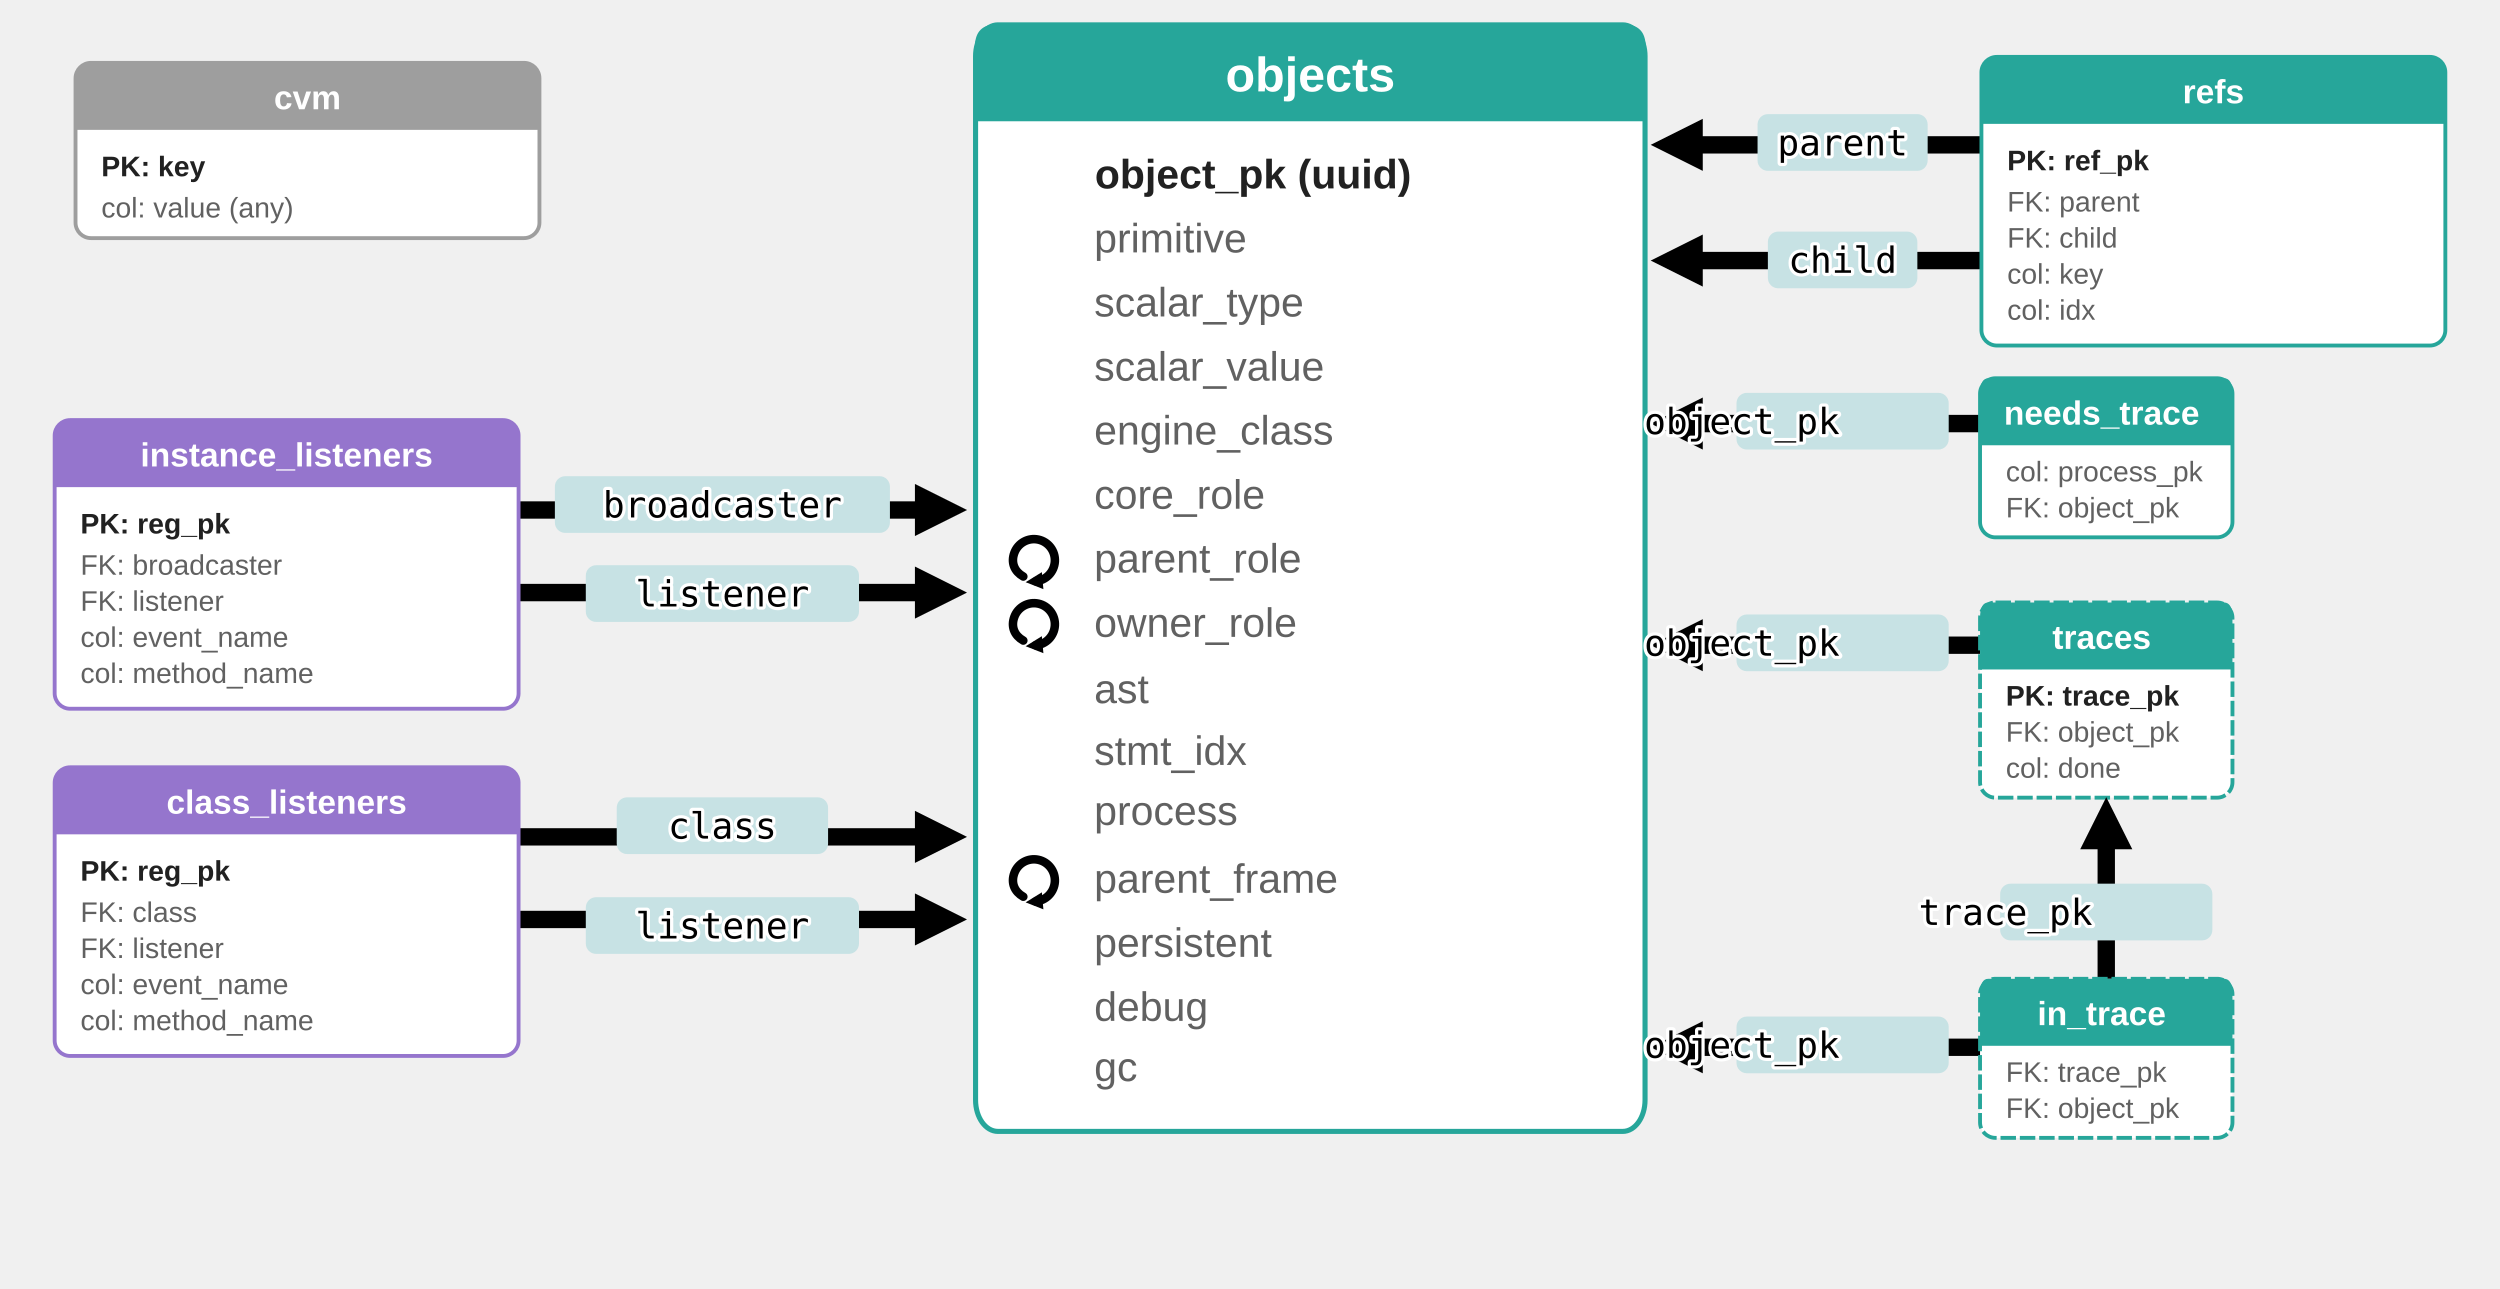
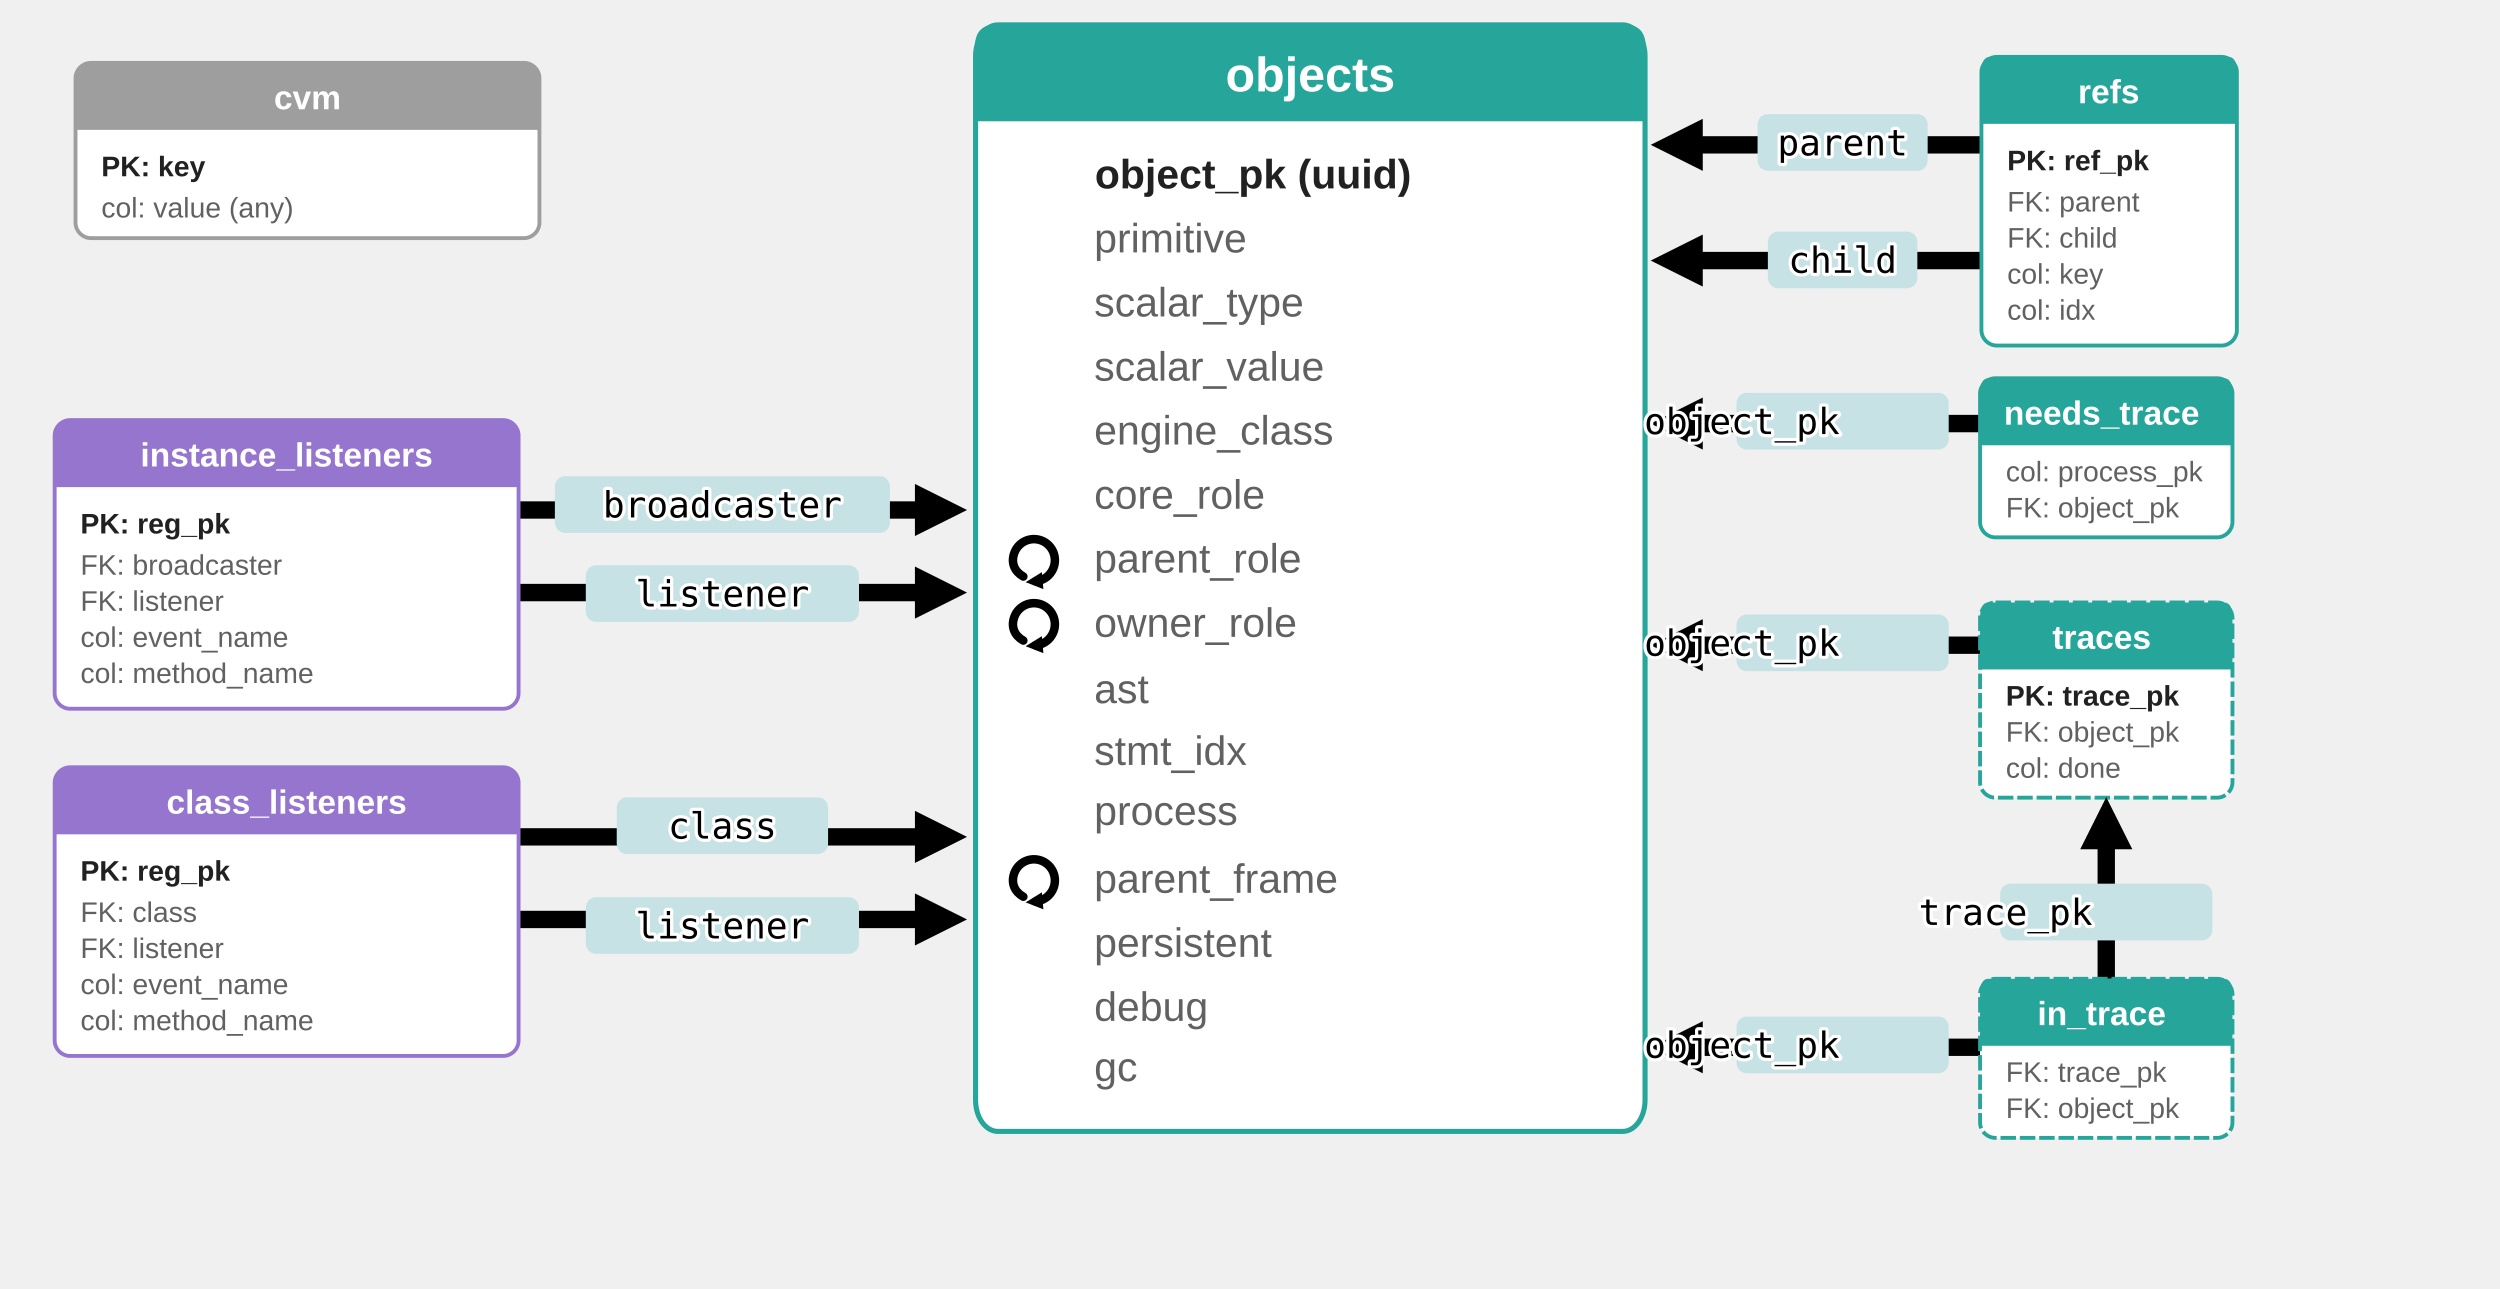
<svg xmlns="http://www.w3.org/2000/svg" viewBox="0 0 970 500" width="970" role="img" aria-label="CVM entity-relationship diagram under the frames-as-objects design. Six tables grouped into: cvm marker (gray), object graph (objects and refs, teal), listeners (instance_listeners and class_listeners, purple), and execution (processes, green). Frames are not a separate table — a frame is an `objects` row with primitive = 'f' (biconditional with the ast column, which carries the code the frame is executing). Foreign keys drawn as curved gray lines with arrowheads. Self-referential foreign keys are drawn as small self-loop arrows on the source column." version="1.1" id="svg707" height="500">
  <defs id="defs493">
    <marker id="fk-arrow" viewBox="0 0 10 10" refX="6" refY="5" markerWidth="3" markerHeight="3" orient="auto" preserveAspectRatio="xMidYMid">
      <path d="M 0,0 10,5 0,10 Z" fill="context-stroke" id="path13238" />
    </marker>
    <style type="text/css" id="style14617">
      .fk-arrow {
        fill: none;
        stroke: #000000;
        stroke-width: 6.735;
        stroke-linecap: round;
        stroke-linejoin: round;
        marker-end: url(#fk-arrow);
        paint-order: stroke fill markers;
      }
      .fk-label-rect {
        fill: #c7e2e4;
        stroke: none;
      }
      .fk-label-text {
        font-family: 'DejaVu Sans Mono', monospace;
        font-size: 14px;
        fill: #000000;
        stroke: #ffffff;
        stroke-width: 2.5;
        paint-order: stroke fill markers;
        stroke-linejoin: round;
        text-anchor: middle;
      }
    </style>
    <marker id="fk-arrow-3" viewBox="0 0 10 10" refX="4" refY="5" markerWidth="2" markerHeight="2" orient="auto" preserveAspectRatio="xMidYMid">
      <path d="M 0,0 10,5 0,10 Z" fill="context-stroke" id="path13238-6" />
    </marker>
    <marker id="fk-arrow-36" viewBox="0 0 10 10" refX="6" refY="5" markerWidth="3" markerHeight="3" orient="auto" preserveAspectRatio="xMidYMid">
      <path d="M 0,0 10,5 0,10 Z" fill="context-stroke" id="path13238-7" />
    </marker>
  </defs>
  <g id="layer2" transform="translate(-414.4918,-540.9965)" />
  <g id="layer1" transform="translate(-414.4918,-540.9965)">
    <g transform="matrix(1.445779,0,0,1.4474,792.769,550.404)" id="g575" style="font-family:'Helvetica Neue', Arial, sans-serif;stroke-width:0.691">
      <rect x="0.167" y="0.167" width="179.667" height="296.626" rx="5.989" ry="8.41" fill="#ffffff" stroke="#26a69a" stroke-width="1.37" id="rect559" />
      <path d="M 0,6 Q 0,0 6,0 h 168 q 6,0 6,6 V 26 H 0 Z" fill="#26a69a" id="path561" style="stroke-width:0.478" />
      <text x="90" y="18" text-anchor="middle" font-size="13px" font-weight="700" fill="#ffffff" id="text563" style="stroke-width:0.478">objects</text>
      <text x="32.176" y="44" font-size="11px" font-weight="700" fill="#212121" style="stroke-width:0.478" id="text1026">object_pk (uuid)</text>
      <text x="32" y="61.167" font-size="11px" fill="#616161" style="stroke-width:0.478" id="text1028">primitive</text>
      <text x="32" y="78.333" font-size="11px" fill="#616161" style="stroke-width:0.478" id="text1030">scalar_type</text>
      <text x="32" y="95.548" font-size="11px" fill="#616161" style="stroke-width:0.478" id="text1032">scalar_value</text>
      <text x="32" y="112.666" font-size="11px" fill="#616161" style="stroke-width:0.478" id="text1034">engine_class</text>
      <text x="32" y="129.881" font-size="11px" fill="#616161" style="stroke-width:0.478" id="text1036">core_role</text>
      <g id="g1153" transform="translate(0,-1.500269)">
        <text x="32" y="148.5" font-size="11px" fill="#616161" style="stroke-width:0.478" id="text1038">parent_role</text>
        <path style="fill:none;stroke:#000001;stroke-width:2.291;stroke-linecap:round;stroke-linejoin:round;marker-end:url(#fk-arrow-3);paint-order:stroke fill markers;stop-color:#000000" d="m 12.978,149.548 c -2.424,-1.367 -3.378,-3.743 -2.398,-6.362 0.98,-2.619 3.714,-4.123 6.431,-3.538 2.717,0.585 4.602,3.083 4.434,5.876 -0.168,2.794 -2.339,5.044 -5.106,5.294" id="path1040" />
      </g>
      <g id="g1157" transform="translate(0,-1.585307)">
        <text x="32" y="165.8" font-size="11px" fill="#616161" style="stroke-width:0.478" id="text1042">owner_role</text>
        <path style="fill:none;stroke:#000001;stroke-width:2.291;stroke-linecap:round;stroke-linejoin:round;marker-end:url(#fk-arrow-3);paint-order:stroke fill markers;stop-color:#000000" d="m 12.978,166.799 c -2.424,-1.367 -3.378,-3.743 -2.398,-6.362 0.98,-2.619 3.714,-4.123 6.431,-3.538 2.717,0.585 4.602,3.083 4.434,5.876 -0.168,2.794 -2.339,5.044 -5.106,5.294" id="path1044" />
      </g>
      <text x="32" y="181.991" font-size="11px" fill="#616161" style="stroke-width:0.478" id="text1046">ast</text>
      <text x="32" y="198.548" font-size="11px" fill="#616161" style="stroke-width:0.478" id="text1048">stmt_idx</text>
      <text x="32" y="214.64" font-size="11px" fill="#616161" style="stroke-width:0.478" id="text1050">process</text>
      <g id="g1161" transform="translate(0,-2.172531)">
        <text x="32" y="235" font-size="11px" fill="#616161" style="stroke-width:0.478" id="text1052">parent_frame</text>
        <path style="fill:none;stroke:#000001;stroke-width:2.291;stroke-linecap:round;stroke-linejoin:round;marker-end:url(#fk-arrow-3);paint-order:stroke fill markers;stop-color:#000000" d="m 12.978,236.053 c -2.424,-1.367 -3.378,-3.743 -2.398,-6.362 0.98,-2.619 3.714,-4.123 6.431,-3.538 2.717,0.585 4.602,3.083 4.434,5.876 -0.168,2.794 -2.339,5.044 -5.106,5.294" id="path1054" />
      </g>
      <text x="32" y="249.999" font-size="11px" fill="#616161" style="stroke-width:0.478" id="text1056">persistent</text>
      <text x="32" y="283.307" font-size="11px" fill="#616161" style="stroke-width:0.478" id="text1058">gc</text>
      <text x="32" y="267.166" font-size="11px" fill="#616161" style="stroke-width:0.478" id="text1064">debug</text>
    </g>
    <g transform="translate(443.7963,565.3818)" id="g529" style="font-family:'Helvetica Neue', Arial, sans-serif">
      <rect x="0" y="0" width="180" height="68" rx="6" ry="6" fill="#ffffff" stroke="#9e9e9e" stroke-width="1.5" id="rect521" />
      <path d="M 0,6 Q 0,0 6,0 h 168 q 6,0 6,6 V 26 H 0 Z" fill="#9e9e9e" id="path523" />
      <text x="90" y="18" text-anchor="middle" font-size="13px" font-weight="700" fill="#ffffff" id="text525">cvm</text>
      <text x="10" y="44" font-size="11px" font-weight="700" fill="#212121" id="text527">PK: key</text>
      <text x="10" y="60" font-size="11px" fill="#616161" id="text-cvm-value">col: value (any)</text>
    </g>
    <g id="g508" transform="translate(240.7677,18.58208)">
      <path class="fk-arrow" d="M 360.882,752.335 H 540.839" id="path14365" />
      <path class="fk-arrow" d="M 360.882,720.294 H 540.839" id="path14367" />
      <g transform="translate(454.0155,718.1781)" id="fk-label-4">
        <rect x="-65" y="-11" width="130" height="22" rx="4" ry="4" class="fk-label-rect" id="rect11572" />
        <text x="0" y="5" class="fk-label-text" id="text11574">broadcaster</text>
      </g>
      <g transform="translate(454.0155,752.722)" id="fk-label-3">
        <rect x="-53" y="-11" width="106" height="22" rx="4" ry="4" class="fk-label-rect" id="rect11567" />
        <text x="0" y="5" class="fk-label-text" id="text11569">listener</text>
      </g>
      <g transform="translate(194.9319,685.4114)" id="g543" style="font-family:'Helvetica Neue', Arial, sans-serif">
        <rect x="0" y="0" width="180" height="112" rx="6" ry="6" fill="#ffffff" stroke="#9575cd" stroke-width="1.5" id="rect531" />
        <path d="M 0,6 Q 0,0 6,0 h 168 q 6,0 6,6 V 26 H 0 Z" fill="#9575cd" id="path533" />
        <text x="90" y="18" text-anchor="middle" font-size="13px" font-weight="700" fill="#ffffff" id="text535">instance_listeners</text>
        <text x="10" y="44" font-size="11px" font-weight="700" fill="#212121" id="text537">PK: reg_pk</text>
        <text x="10" y="60" font-size="11px" fill="#616161" id="text539">FK: broadcaster</text>
        <text x="10" y="74" font-size="11px" fill="#616161" id="text541">FK: listener</text>
        <text x="10" y="88" font-size="11px" fill="#616161" id="text-il-event-name">col: event_name</text>
        <text x="10" y="102" font-size="11px" fill="#616161" id="text-il-method-name">col: method_name</text>
      </g>
    </g>
    <g id="g489" transform="translate(240.7677,18.58208)">
      <path class="fk-arrow" d="M 360.882,879.164 H 540.839" id="path6519" />
      <path class="fk-arrow" d="M 360.882,847.124 H 540.839" id="path6521" />
      <g transform="translate(454.0155,842.783)" id="fk-label-2">
        <rect x="-41" y="-11" width="82" height="22" rx="4" ry="4" class="fk-label-rect" id="rect11562" />
        <text x="0" y="5" class="fk-label-text" id="text11564">class</text>
      </g>
      <g transform="translate(454.0155,881.5263)" id="fk-label-5">
        <rect x="-53" y="-11" width="106" height="22" rx="4" ry="4" class="fk-label-rect" id="rect11577" />
        <text x="0" y="5" class="fk-label-text" id="text11579">listener</text>
      </g>
      <g transform="translate(194.9319,820.1233)" id="g557" style="font-family:'Helvetica Neue', Arial, sans-serif">
        <rect x="0" y="0" width="180" height="112" rx="6" ry="6" fill="#ffffff" stroke="#9575cd" stroke-width="1.5" id="rect545" />
        <path d="M 0,6 Q 0,0 6,0 h 168 q 6,0 6,6 V 26 H 0 Z" fill="#9575cd" id="path547" />
        <text x="90" y="18" text-anchor="middle" font-size="13px" font-weight="700" fill="#ffffff" id="text549">class_listeners</text>
        <text x="10" y="44" font-size="11px" font-weight="700" fill="#212121" id="text551">PK: reg_pk</text>
        <text x="10" y="60" font-size="11px" fill="#616161" id="text553">FK: class</text>
        <text x="10" y="74" font-size="11px" fill="#616161" id="text555">FK: listener</text>
        <text x="10" y="88" font-size="11px" fill="#616161" id="text-cl-event-name">col: event_name</text>
        <text x="10" y="102" font-size="11px" fill="#616161" id="text-cl-method-name">col: method_name</text>
      </g>
    </g>
    <g id="g1370">
      <path class="fk-arrow" d="M 1183.517,597.197 H 1063.042" id="path-refs-objects-2" />
      <path class="fk-arrow" d="M 1183.517,642.098 H 1063.042" id="path2376" />
      <g transform="translate(1129.425,596.2791)" id="fk-label-parent">
        <rect x="-33" y="-11" width="66" height="22" rx="4" ry="4" class="fk-label-rect" id="rect-fk-label-parent" />
        <text x="0" y="5" class="fk-label-text" id="text-fk-label-parent">parent</text>
      </g>
      <g transform="translate(1129.425,641.852)" id="fk-label-9">
        <rect x="-29" y="-11" width="58" height="22" rx="4" ry="4" class="fk-label-rect" id="rect11597" />
        <text x="0" y="5" class="fk-label-text" id="text11599">child</text>
      </g>
      <g transform="translate(1183.284,563.0656)" id="g589" style="font-family:'Helvetica Neue', Arial, sans-serif">
-         <rect x="0" y="0" width="180" height="112" rx="6" ry="6" fill="#ffffff" stroke="#26a69a" stroke-width="1.5" id="rect577" />
-         <path d="M 0,6 Q 0,0 6,0 h 168 q 6,0 6,6 V 26 H 0 Z" fill="#26a69a" id="path579" />
-         <text x="90" y="18" text-anchor="middle" font-size="13px" font-weight="700" fill="#ffffff" id="text581">refs</text>
+         <rect x="0" y="0" width="99.116" height="112" rx="6" ry="6" fill="#ffffff" stroke="#26a69a" stroke-width="1.5" id="rect577" />
+         <path d="M 0,6 Q 0,0 3.304,0 H 95.812 Q 99.116,0 99.116,6 V 26 H 0 Z" fill="#26a69a" id="path579" style="stroke-width:1" />
+         <text x="49.396" y="18" text-anchor="middle" font-size="13px" font-weight="700" fill="#ffffff" id="text581">refs</text>
        <text x="10" y="44" font-size="11px" font-weight="700" fill="#212121" id="text583">PK: ref_pk</text>
        <text x="10" y="60" font-size="11px" fill="#616161" id="text585">FK: parent</text>
        <text x="10" y="74" font-size="11px" fill="#616161" id="text587">FK: child</text>
        <text x="10" y="88" font-size="11px" fill="#616161" id="text-rel-key">col: key</text>
        <text x="10" y="102" font-size="11px" fill="#616161" id="text-rel-idx">col: idx</text>
      </g>
    </g>
    <g id="g1351" transform="translate(0,-24)">
      <path class="fk-arrow" d="M 1183.517,729.337 H 1063.042" id="path-refs-objects-2-5" style="fill:none;stroke:#000000;stroke-width:6.735;stroke-linecap:round;stroke-linejoin:round;marker-end:url(#fk-arrow-36);paint-order:stroke fill markers" />
      <g transform="translate(1128.295,728.4191)" id="fk-label-parent-3">
        <rect x="-40.033" y="-11" width="82.328" height="22" rx="4" ry="4" class="fk-label-rect" id="rect-fk-label-parent-5" style="fill:#c7e2e4;stroke:none;stroke-width:1" />
        <text x="0" y="5" class="fk-label-text" id="text-fk-label-parent-6" style="font-size:14px;font-family:'DejaVu Sans Mono', monospace;text-anchor:middle;white-space:pre;inline-size:92.294;display:inline;fill:#000000;stroke:#ffffff;stroke-width:2.5;stroke-linejoin:round;paint-order:stroke fill markers" xml:space="preserve">
-           <tspan x="0" y="5" id="tspan1662">object_pk</tspan>
+           <tspan x="0" y="5" id="tspan1174">object_pk</tspan>
        </text>
      </g>
      <g transform="translate(1182.749,711.7592)" id="g572" style="font-family:'Helvetica Neue', Arial, sans-serif">
        <rect x="0" y="0" width="97.939" height="61.733" rx="6" ry="6" fill="#ffffff" stroke="#26a69a" stroke-width="1.5" id="rect556" />
        <path d="M 0,6 Q 0,0 3.265,0 H 94.674 q 3.265,0 3.265,6 V 26 H 0 Z" fill="#26a69a" id="path558" style="stroke-width:1" />
        <text x="47.193" y="18" text-anchor="middle" font-size="13px" font-weight="700" fill="#ffffff" id="text560">needs_trace</text>
        <text x="10" y="40" font-size="11px" fill="#616161" id="text564">col: process_pk</text>
        <text x="10" y="54" font-size="11px" fill="#616161" id="text566">FK: object_pk</text>
      </g>
    </g>
    <g id="g1338" transform="translate(0,-24)">
      <path class="fk-arrow" d="M 1183.517,815.337 H 1063.042" id="path1966" style="fill:none;stroke:#000000;stroke-width:6.735;stroke-linecap:round;stroke-linejoin:round;marker-end:url(#fk-arrow-36);paint-order:stroke fill markers" />
      <g transform="translate(1128.295,814.4191)" id="g1974">
        <rect x="-40.033" y="-11" width="82.328" height="22" rx="4" ry="4" class="fk-label-rect" id="rect1968" style="fill:#c7e2e4;stroke:none;stroke-width:1" />
        <text x="0" y="5" class="fk-label-text" id="text1972" style="font-size:14px;font-family:'DejaVu Sans Mono', monospace;text-anchor:middle;white-space:pre;inline-size:92.294;display:inline;fill:#000000;stroke:#ffffff;stroke-width:2.5;stroke-linejoin:round;paint-order:stroke fill markers" xml:space="preserve">
-           <tspan x="0" y="5" id="tspan1664">object_pk</tspan>
+           <tspan x="0" y="5" id="tspan1176">object_pk</tspan>
        </text>
      </g>
      <g transform="translate(1182.749,798.7592)" id="g-traces" style="font-family:'Helvetica Neue', Arial, sans-serif">
        <rect x="0" y="0" width="97.939" height="75.733" rx="6" ry="6" fill="#ffffff" stroke="#26a69a" stroke-width="1.5" id="rect-traces" style="stroke-dasharray:6, 1.5;stroke-dashoffset:0" />
        <path d="M 0,6 Q 0,0 3.265,0 H 94.674 q 3.265,0 3.265,6 V 26 H 0 Z" fill="#26a69a" id="path-traces" style="stroke-width:1" />
        <text x="47.193" y="18" text-anchor="middle" font-size="13px" font-weight="700" fill="#ffffff" id="text-traces-title">traces</text>
        <text x="10" y="40" font-size="11px" font-weight="700" fill="#212121" id="text-traces-pk">PK: trace_pk</text>
        <text x="10" y="54" font-size="11px" fill="#616161" id="text-traces-object">FK: object_pk</text>
        <text x="10" y="68" font-size="11px" fill="#616161" id="text-traces-done">col: done</text>
      </g>
    </g>
    <g id="g1324" transform="translate(0,-26)">
      <path class="fk-arrow" d="M 1231.719,994.626 V 884.383" id="path2381" style="fill:none;stroke:#000000;stroke-width:6.735;stroke-linecap:round;stroke-linejoin:round;marker-end:url(#fk-arrow-36);paint-order:stroke fill markers" />
      <g transform="translate(1230.589,920.8682)" id="g2389">
        <rect x="-40.033" y="-11" width="82.328" height="22" rx="4" ry="4" class="fk-label-rect" id="rect2383" style="fill:#c7e2e4;stroke:none;stroke-width:1" />
        <text x="0" y="5" class="fk-label-text" id="text2387" style="font-size:14px;font-family:'DejaVu Sans Mono', monospace;text-anchor:middle;white-space:pre;inline-size:92.294;display:inline;fill:#000000;stroke:#ffffff;stroke-width:2.5;stroke-linejoin:round;paint-order:stroke fill markers" xml:space="preserve">
-           <tspan x="0" y="5" id="tspan1666">trace_pk</tspan>
+           <tspan x="0" y="5" id="tspan1178">trace_pk</tspan>
        </text>
      </g>
      <path class="fk-arrow" d="M 1183.517,973.337 H 1063.042" id="path2371" style="fill:none;stroke:#000000;stroke-width:6.735;stroke-linecap:round;stroke-linejoin:round;marker-end:url(#fk-arrow-36);paint-order:stroke fill markers" />
      <g transform="translate(1128.295,972.4191)" id="g2379">
        <rect x="-40.033" y="-11" width="82.328" height="22" rx="4" ry="4" class="fk-label-rect" id="rect2373" style="fill:#c7e2e4;stroke:none;stroke-width:1" />
        <text x="0" y="5" class="fk-label-text" id="text2377" style="font-size:14px;font-family:'DejaVu Sans Mono', monospace;text-anchor:middle;white-space:pre;inline-size:92.294;display:inline;fill:#000000;stroke:#ffffff;stroke-width:2.5;stroke-linejoin:round;paint-order:stroke fill markers" xml:space="preserve">
-           <tspan x="0" y="5" id="tspan1668">object_pk</tspan>
+           <tspan x="0" y="5" id="tspan1180">object_pk</tspan>
        </text>
      </g>
      <g transform="translate(1182.749,946.7592)" id="g-in-trace" style="font-family:'Helvetica Neue', Arial, sans-serif">
        <rect x="0" y="0" width="97.939" height="61.733" rx="6" ry="6" fill="#ffffff" stroke="#26a69a" stroke-width="1.5" id="rect-in-trace" style="stroke-dasharray:6, 1.5;stroke-dashoffset:0" />
        <path d="M 0,6 Q 0,0 3.265,0 H 94.674 q 3.265,0 3.265,6 V 26 H 0 Z" fill="#26a69a" id="path-in-trace" style="stroke-width:1" />
        <text x="47.193" y="18" text-anchor="middle" font-size="13px" font-weight="700" fill="#ffffff" id="text-in-trace-title">in_trace</text>
        <text x="10" y="40" font-size="11px" fill="#616161" id="text-in-trace-trace">FK: trace_pk</text>
        <text x="10" y="54" font-size="11px" fill="#616161" id="text-in-trace-object">FK: object_pk</text>
      </g>
    </g>
  </g>
</svg>
